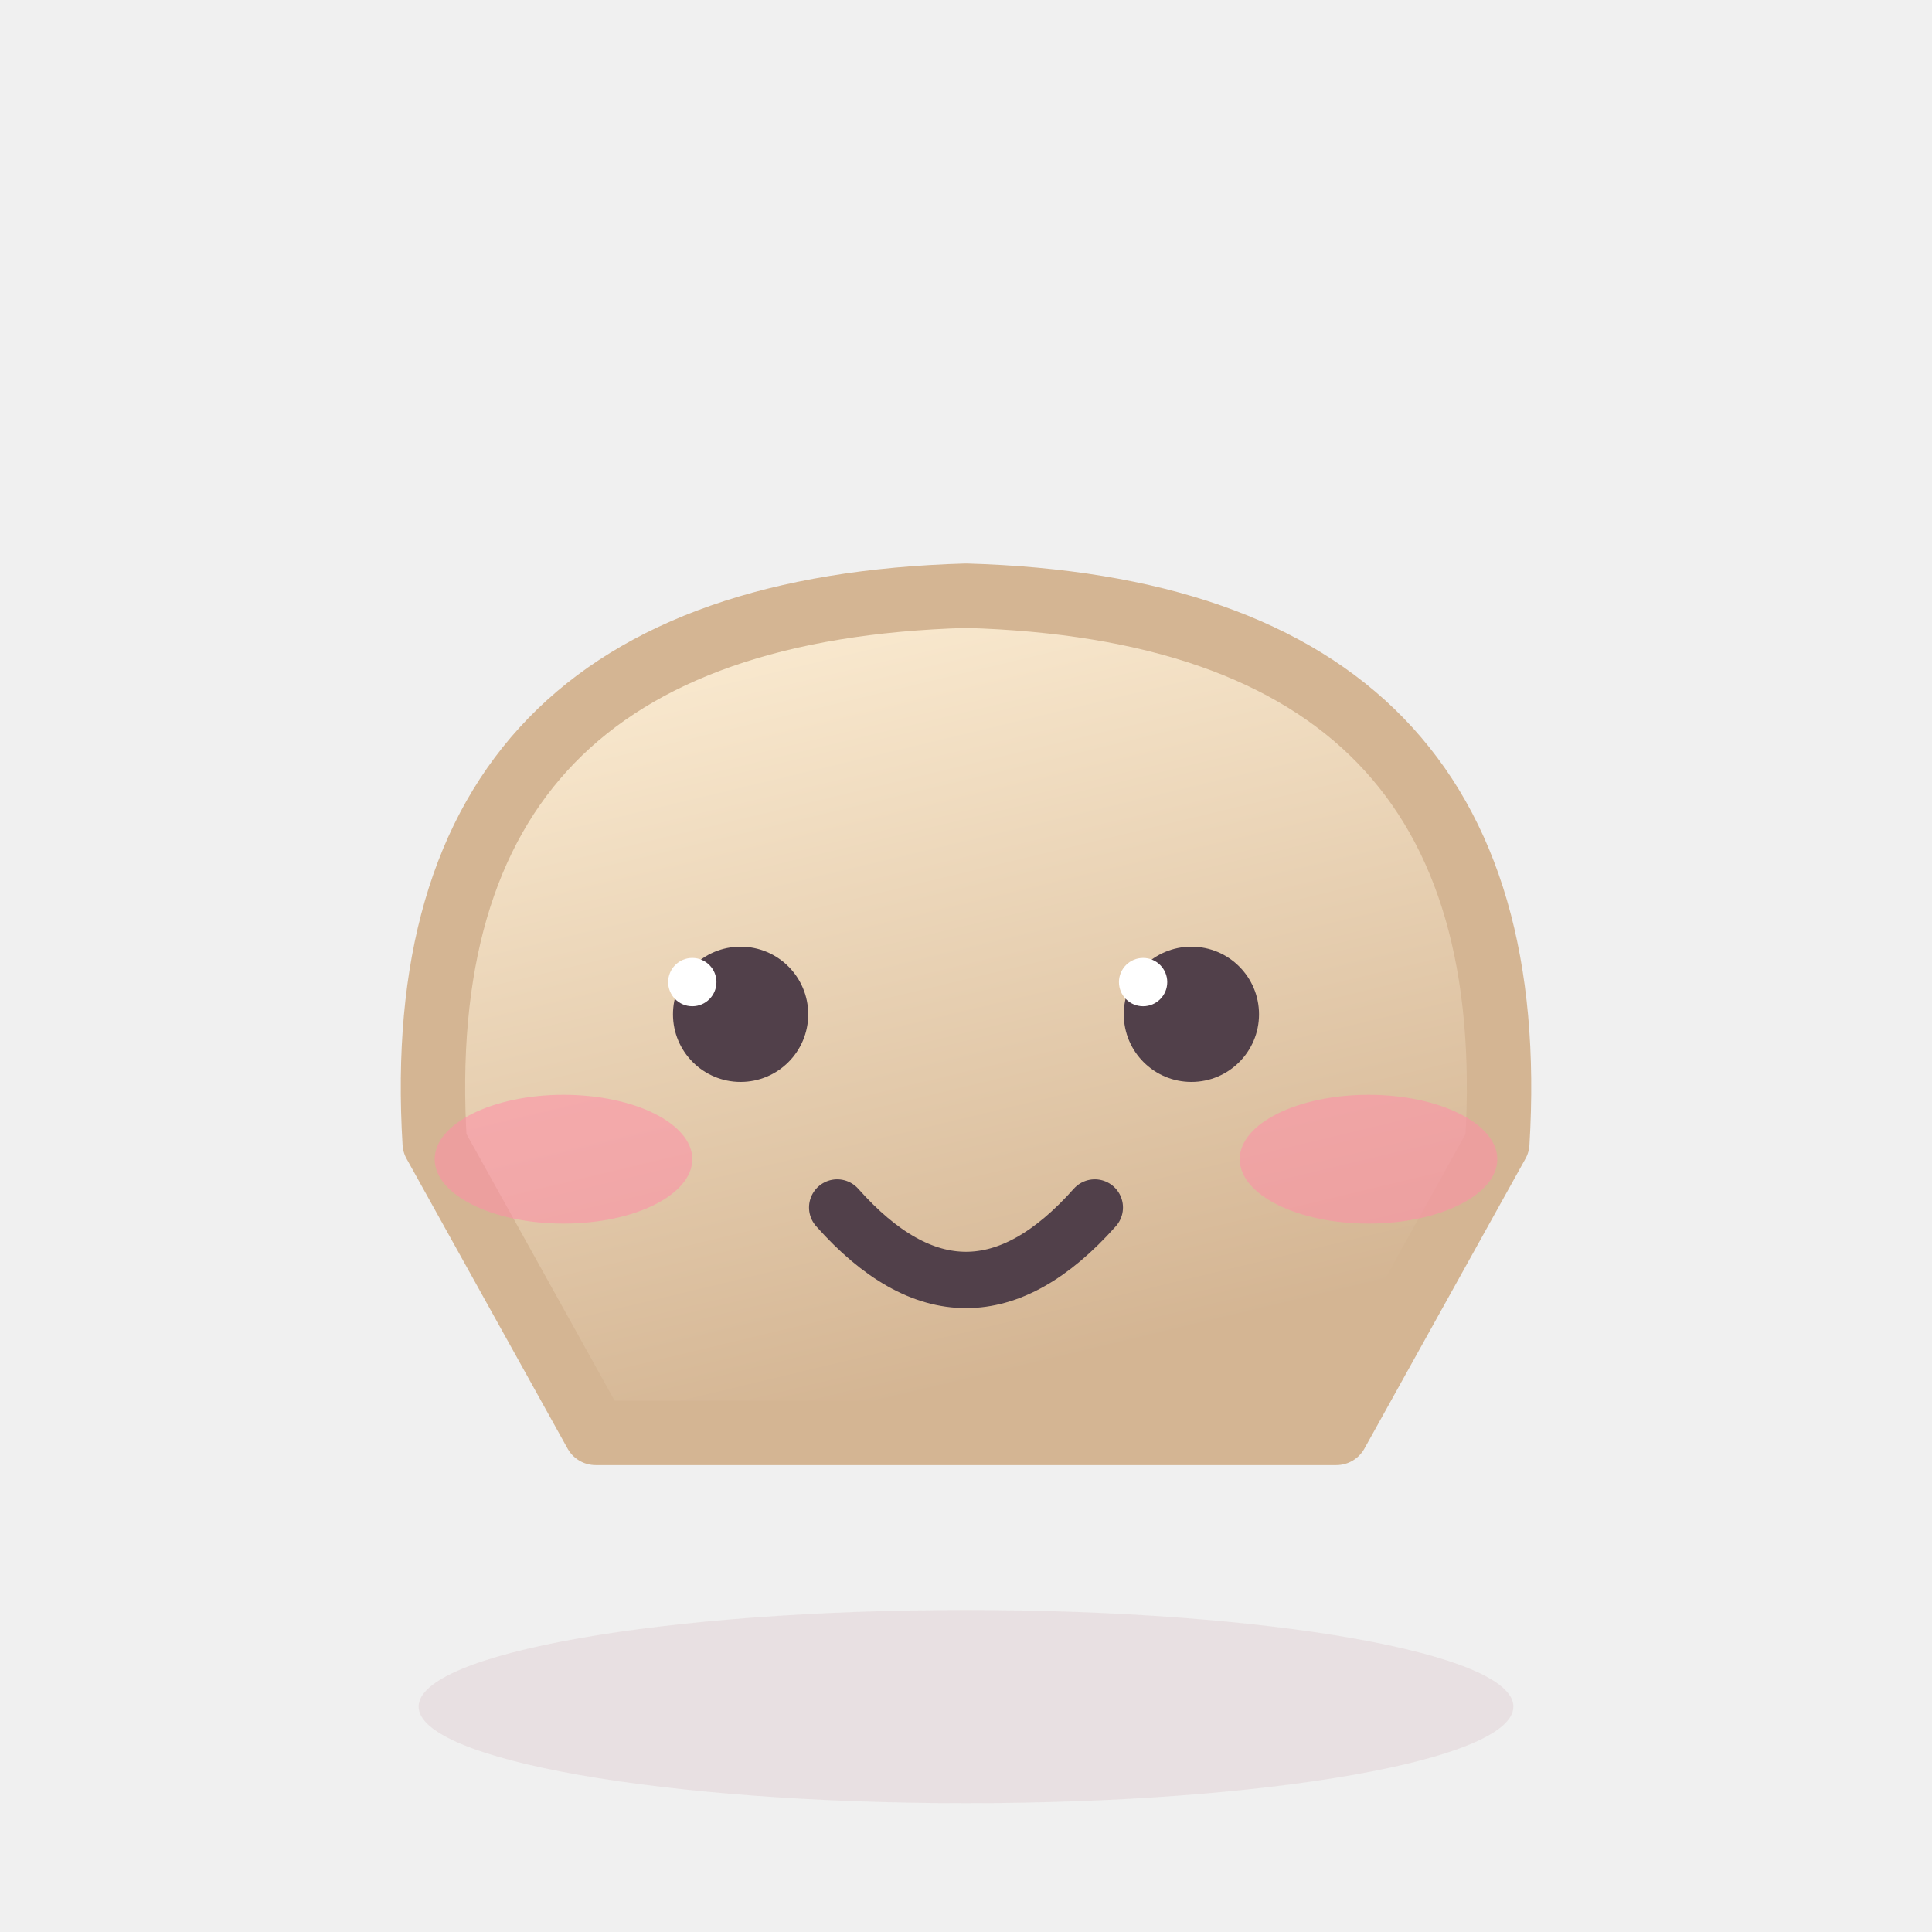
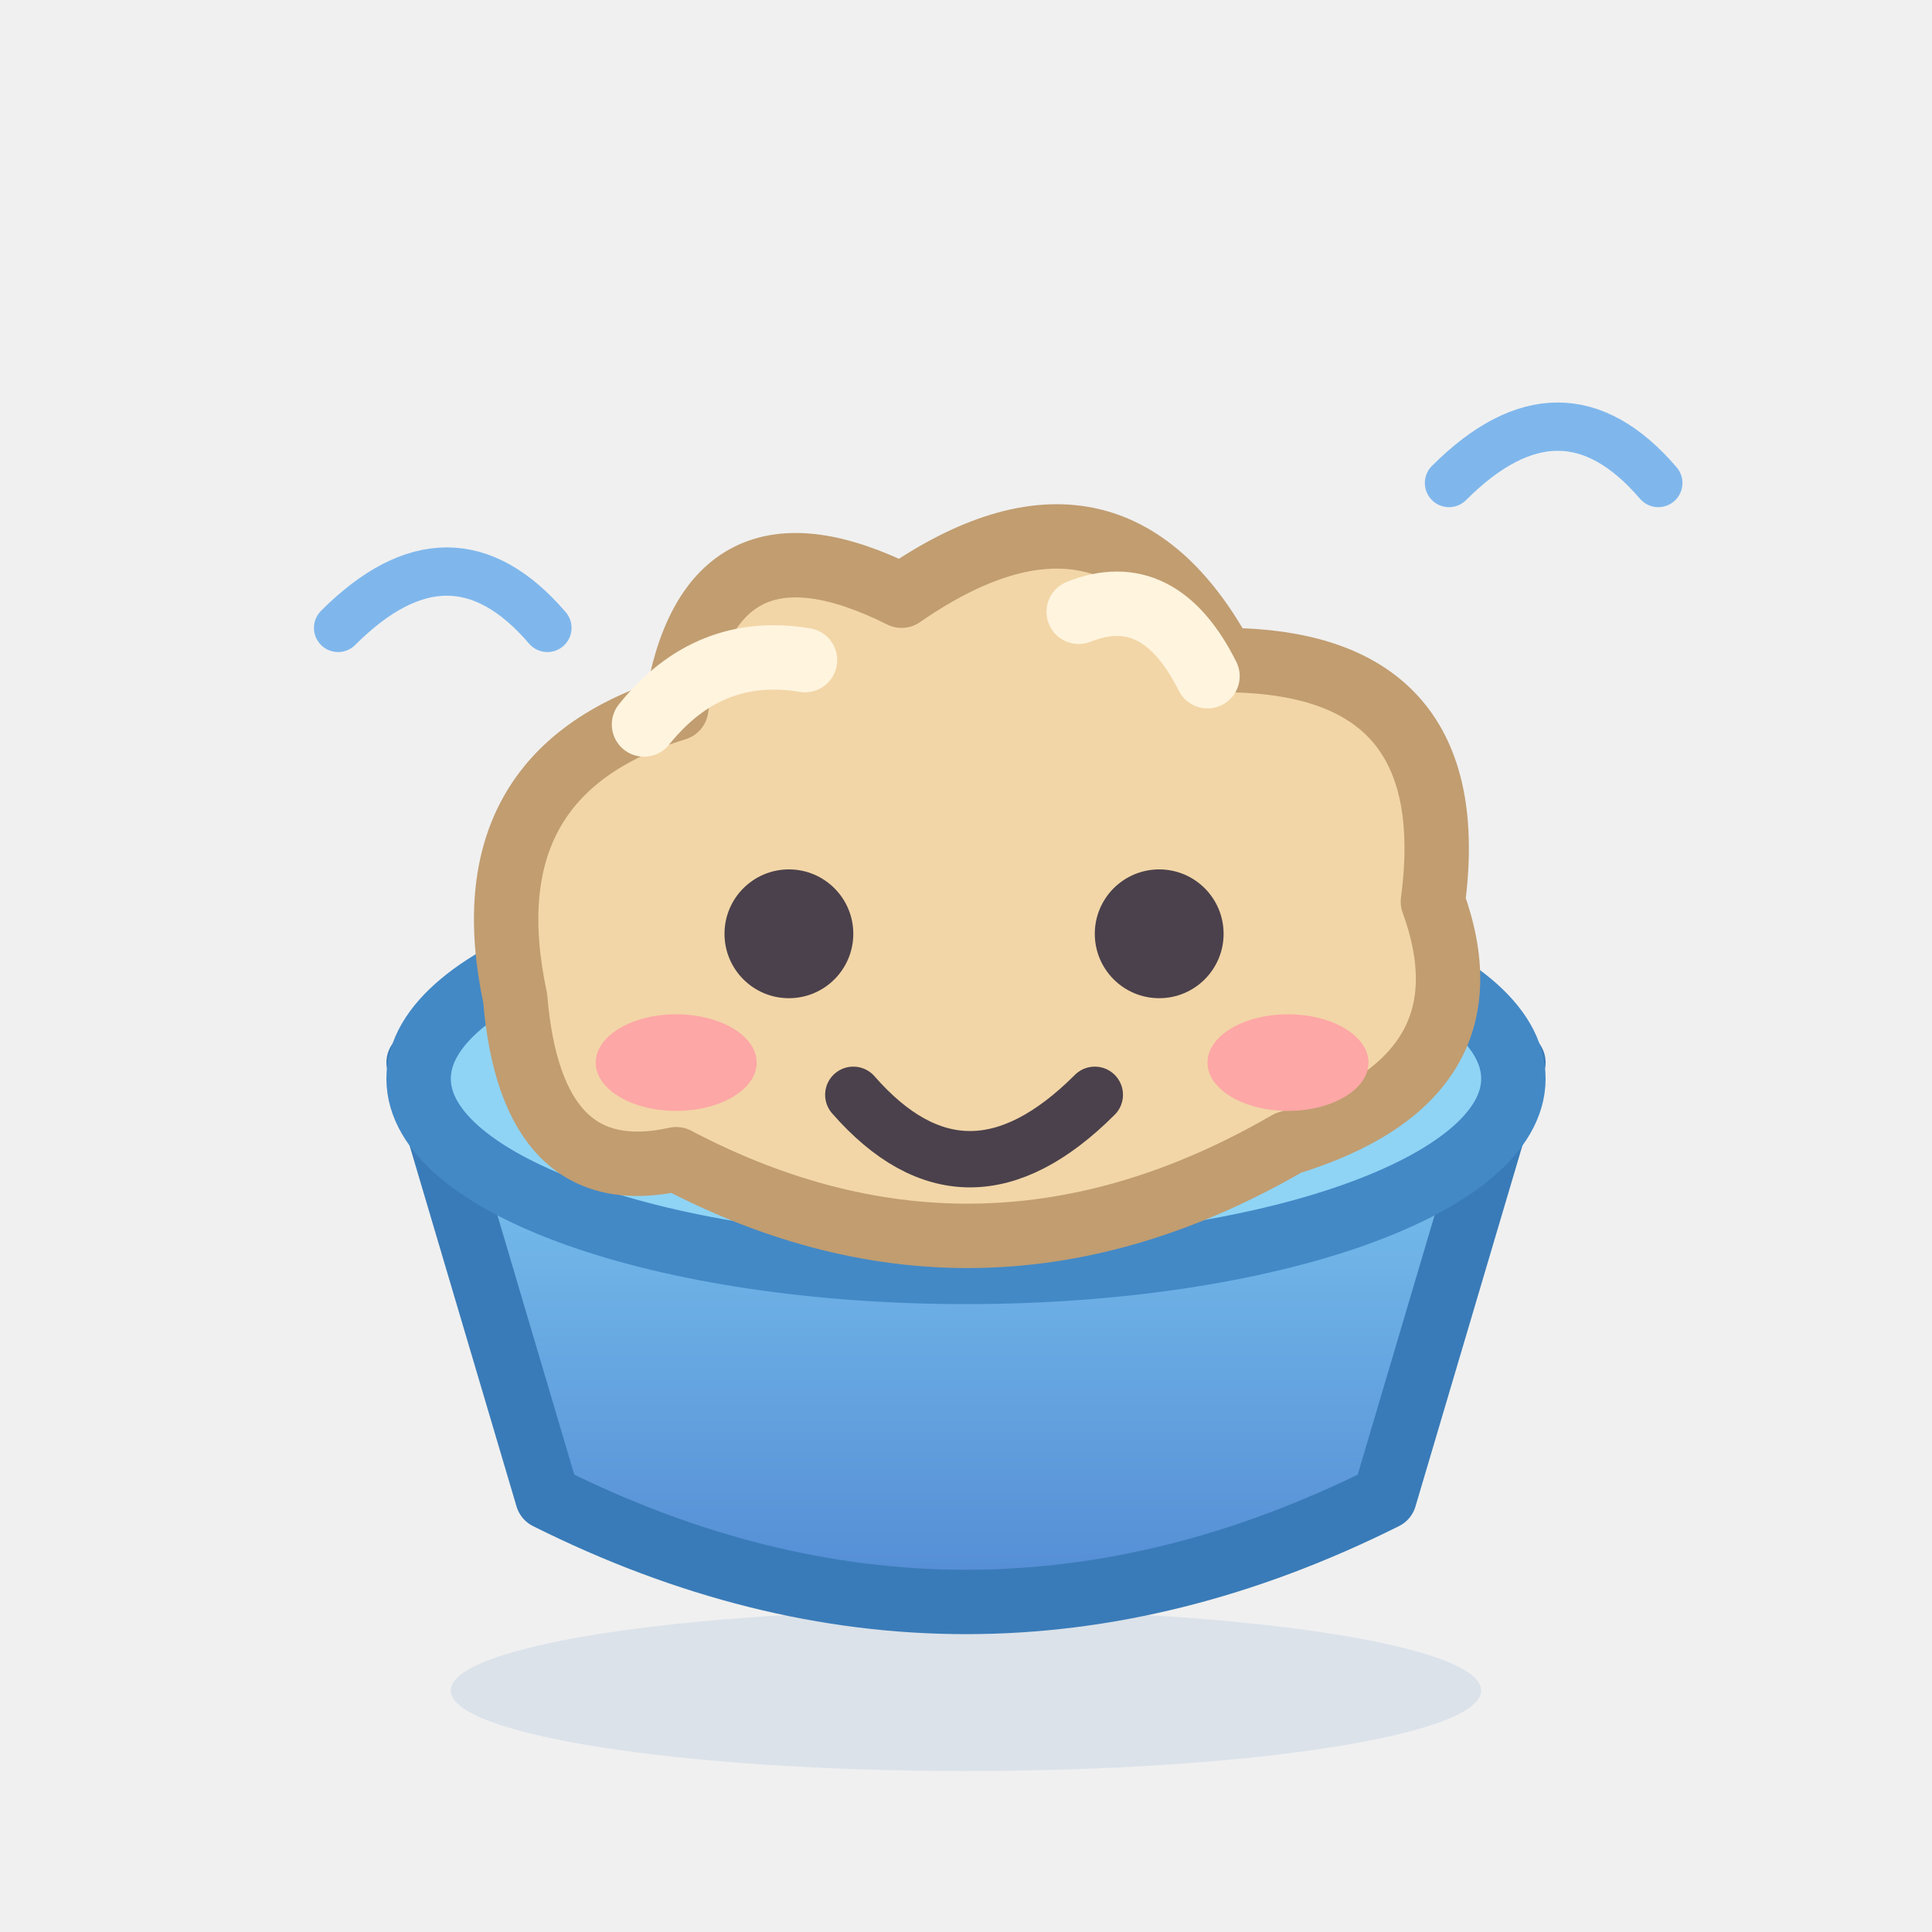
<svg xmlns="http://www.w3.org/2000/svg" viewBox="0 0 120 120">
  <defs>
-     <linearGradient id="g" x2="0.3" y2="1">
-       <stop stop-color="#fff1d8" />
-       <stop offset="1" stop-color="#d4b593" />
+     <linearGradient id="blue" x2="0" y2="1">
+       <stop stop-color="#7ec9f1" />
+       <stop offset="1" stop-color="#538bd4" />
    </linearGradient>
  </defs>
-   <ellipse cx="60" cy="106" rx="34" ry="6" fill="#bd8992" opacity=".15" />
-   <g fill="url(#g)" stroke="#d4b593" stroke-width="4" stroke-linejoin="round">
-     <path d="M27 71Q25 38 60 37Q95 38 93 71L83 89H37Z" />
-   </g>
-   <circle cx="46" cy="63" r="4.2" fill="#51404a" />
-   <circle cx="74" cy="63" r="4.2" fill="#51404a" />
-   <path d="M52 75Q60 84 68 75" stroke="#51404a" stroke-width="3.5" fill="none" stroke-linecap="round" />
-   <ellipse cx="35" cy="72" rx="8" ry="4" fill="#ff8da8" opacity=".55" />
-   <ellipse cx="85" cy="72" rx="8" ry="4" fill="#ff8da8" opacity=".55" />
-   <circle cx="43" cy="61" r="1.5" fill="white" />
-   <circle cx="71" cy="61" r="1.5" fill="white" />
+   <ellipse cx="60" cy="105" rx="32" ry="5" fill="#9bb7d9" opacity=".25" />
+   <path d="M26 66h68l-8 27Q60 106 34 93Z" fill="url(#blue)" stroke="#397bb8" stroke-width="4" stroke-linejoin="round" />
+   <ellipse cx="60" cy="67" rx="34" ry="12" fill="#8fd4f5" stroke="#4389c6" stroke-width="4" />
+   <path d="M32 62Q29 48 42 44Q44 31 56 37Q69 28 76 41Q91 41 89 56Q93 67 80 71Q61 82 42 72Q33 74 32 62Z" fill="#f2d6a7" stroke="#c19d70" stroke-width="4" stroke-linejoin="round" />
+   <path d="M40 45q4-5 10-4M67 38q5-2 8 4" stroke="#fff4de" stroke-width="4" fill="none" stroke-linecap="round" />
+   <circle cx="49" cy="58" r="4" fill="#4b414c" />
+   <circle cx="72" cy="58" r="4" fill="#4b414c" />
+   <path d="M53 68q7 8 15 0" fill="none" stroke="#4b414c" stroke-width="3.5" stroke-linecap="round" />
+   <ellipse cx="42" cy="66" rx="5" ry="3" fill="#fda7a6" />
+   <ellipse cx="80" cy="66" rx="5" ry="3" fill="#fda7a6" />
+   <path d="M21 39q7-7 13 0M90 30q7-7 13 0" fill="none" stroke="#7fb7ec" stroke-width="3" stroke-linecap="round" />
</svg>
